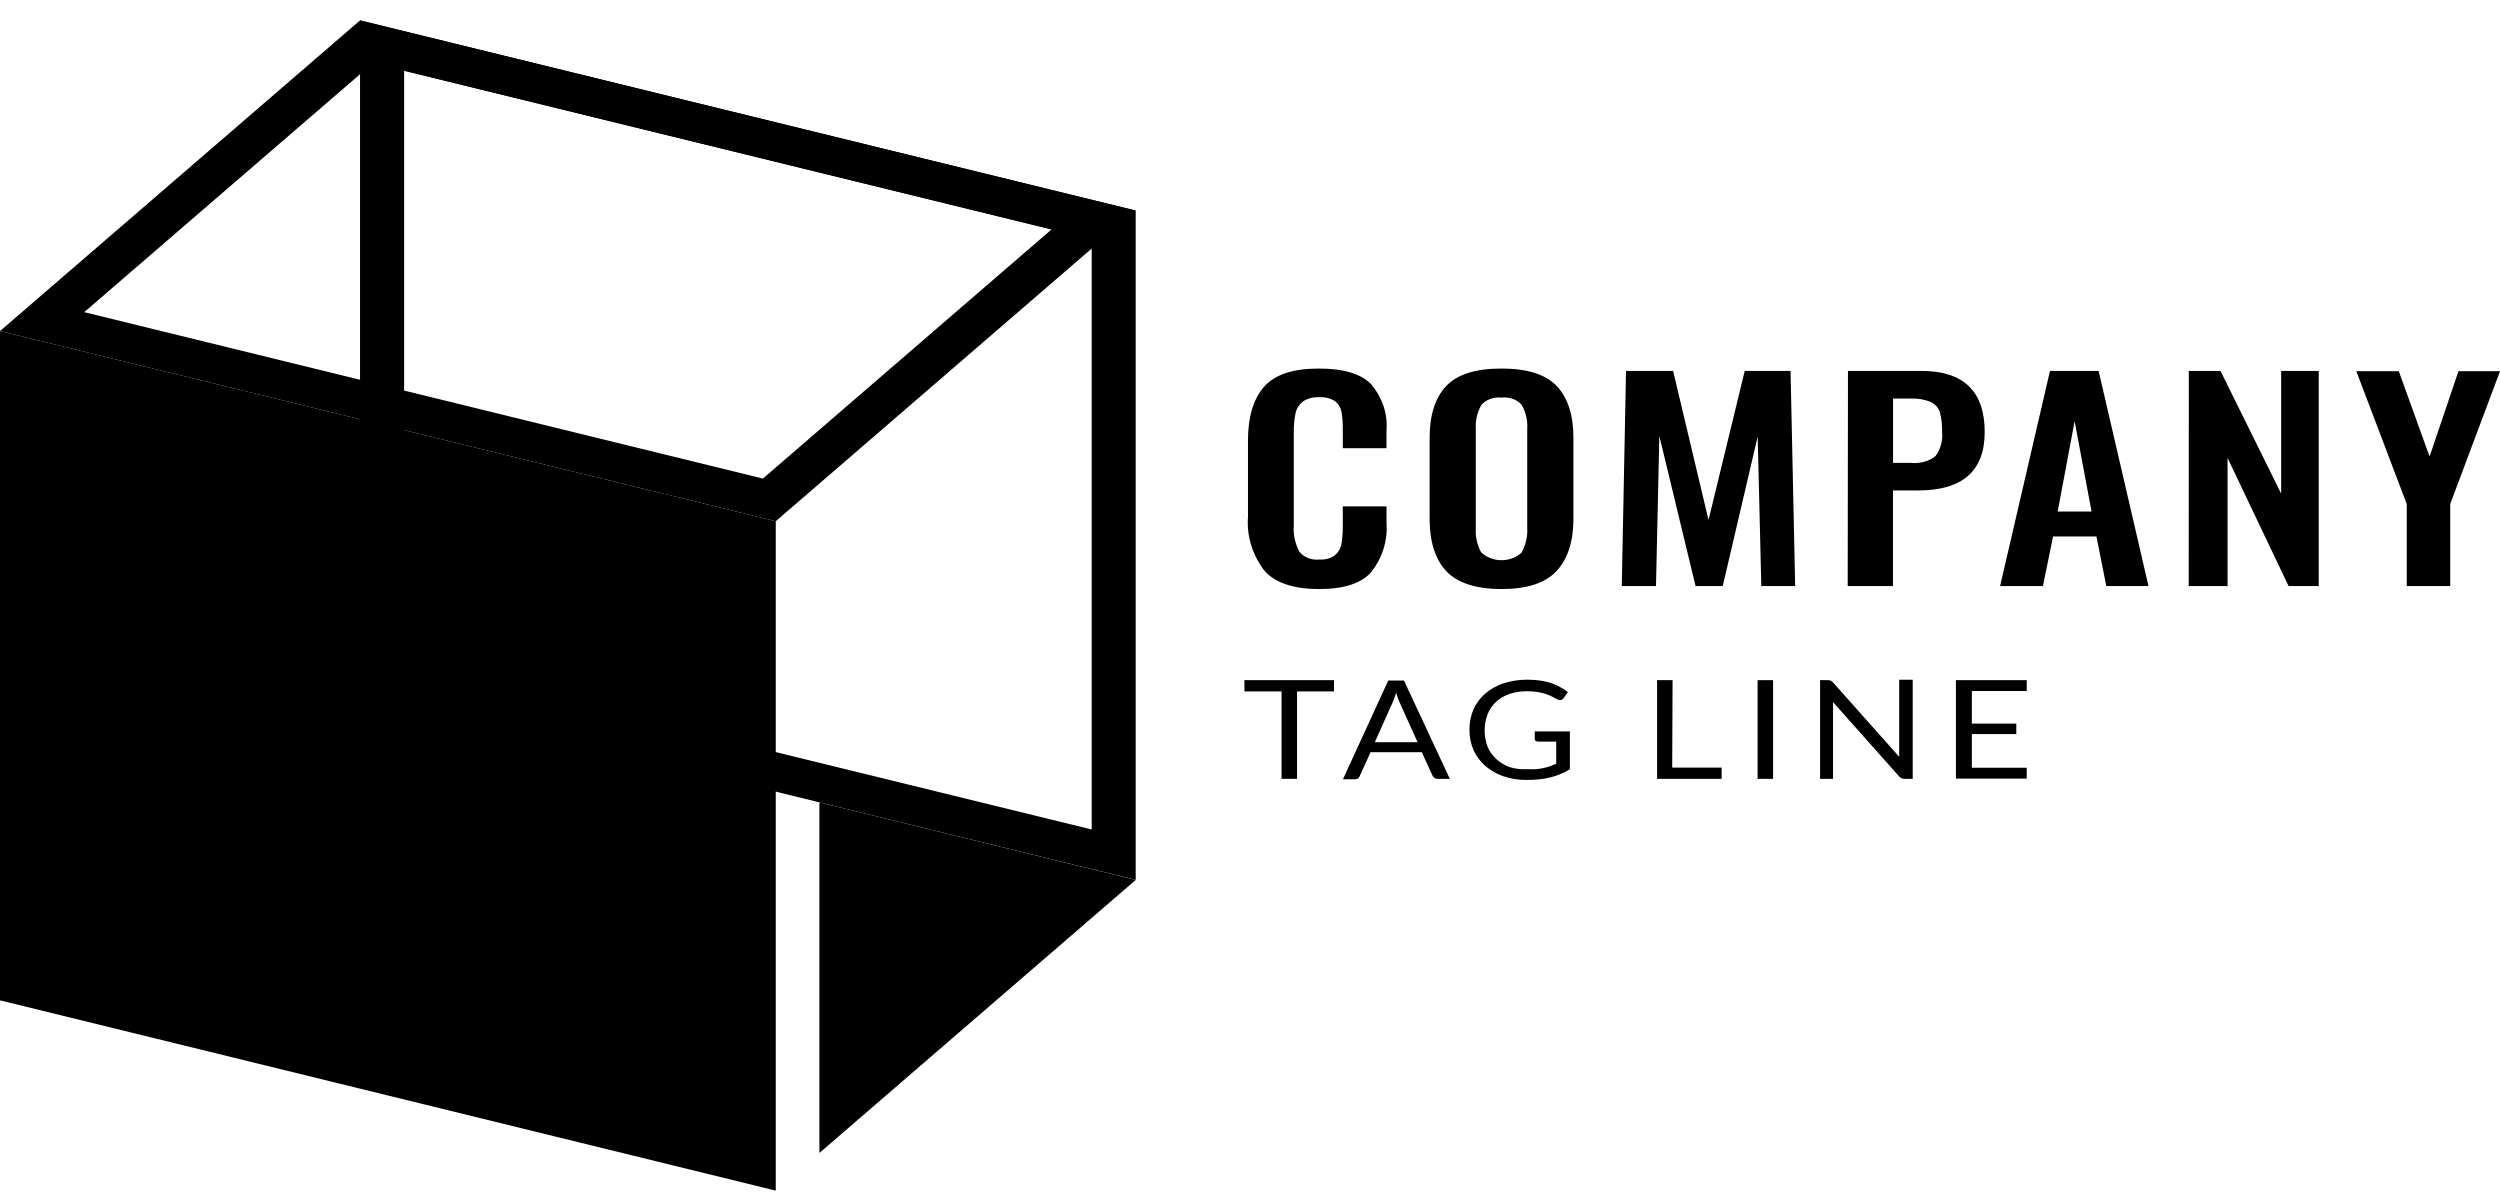
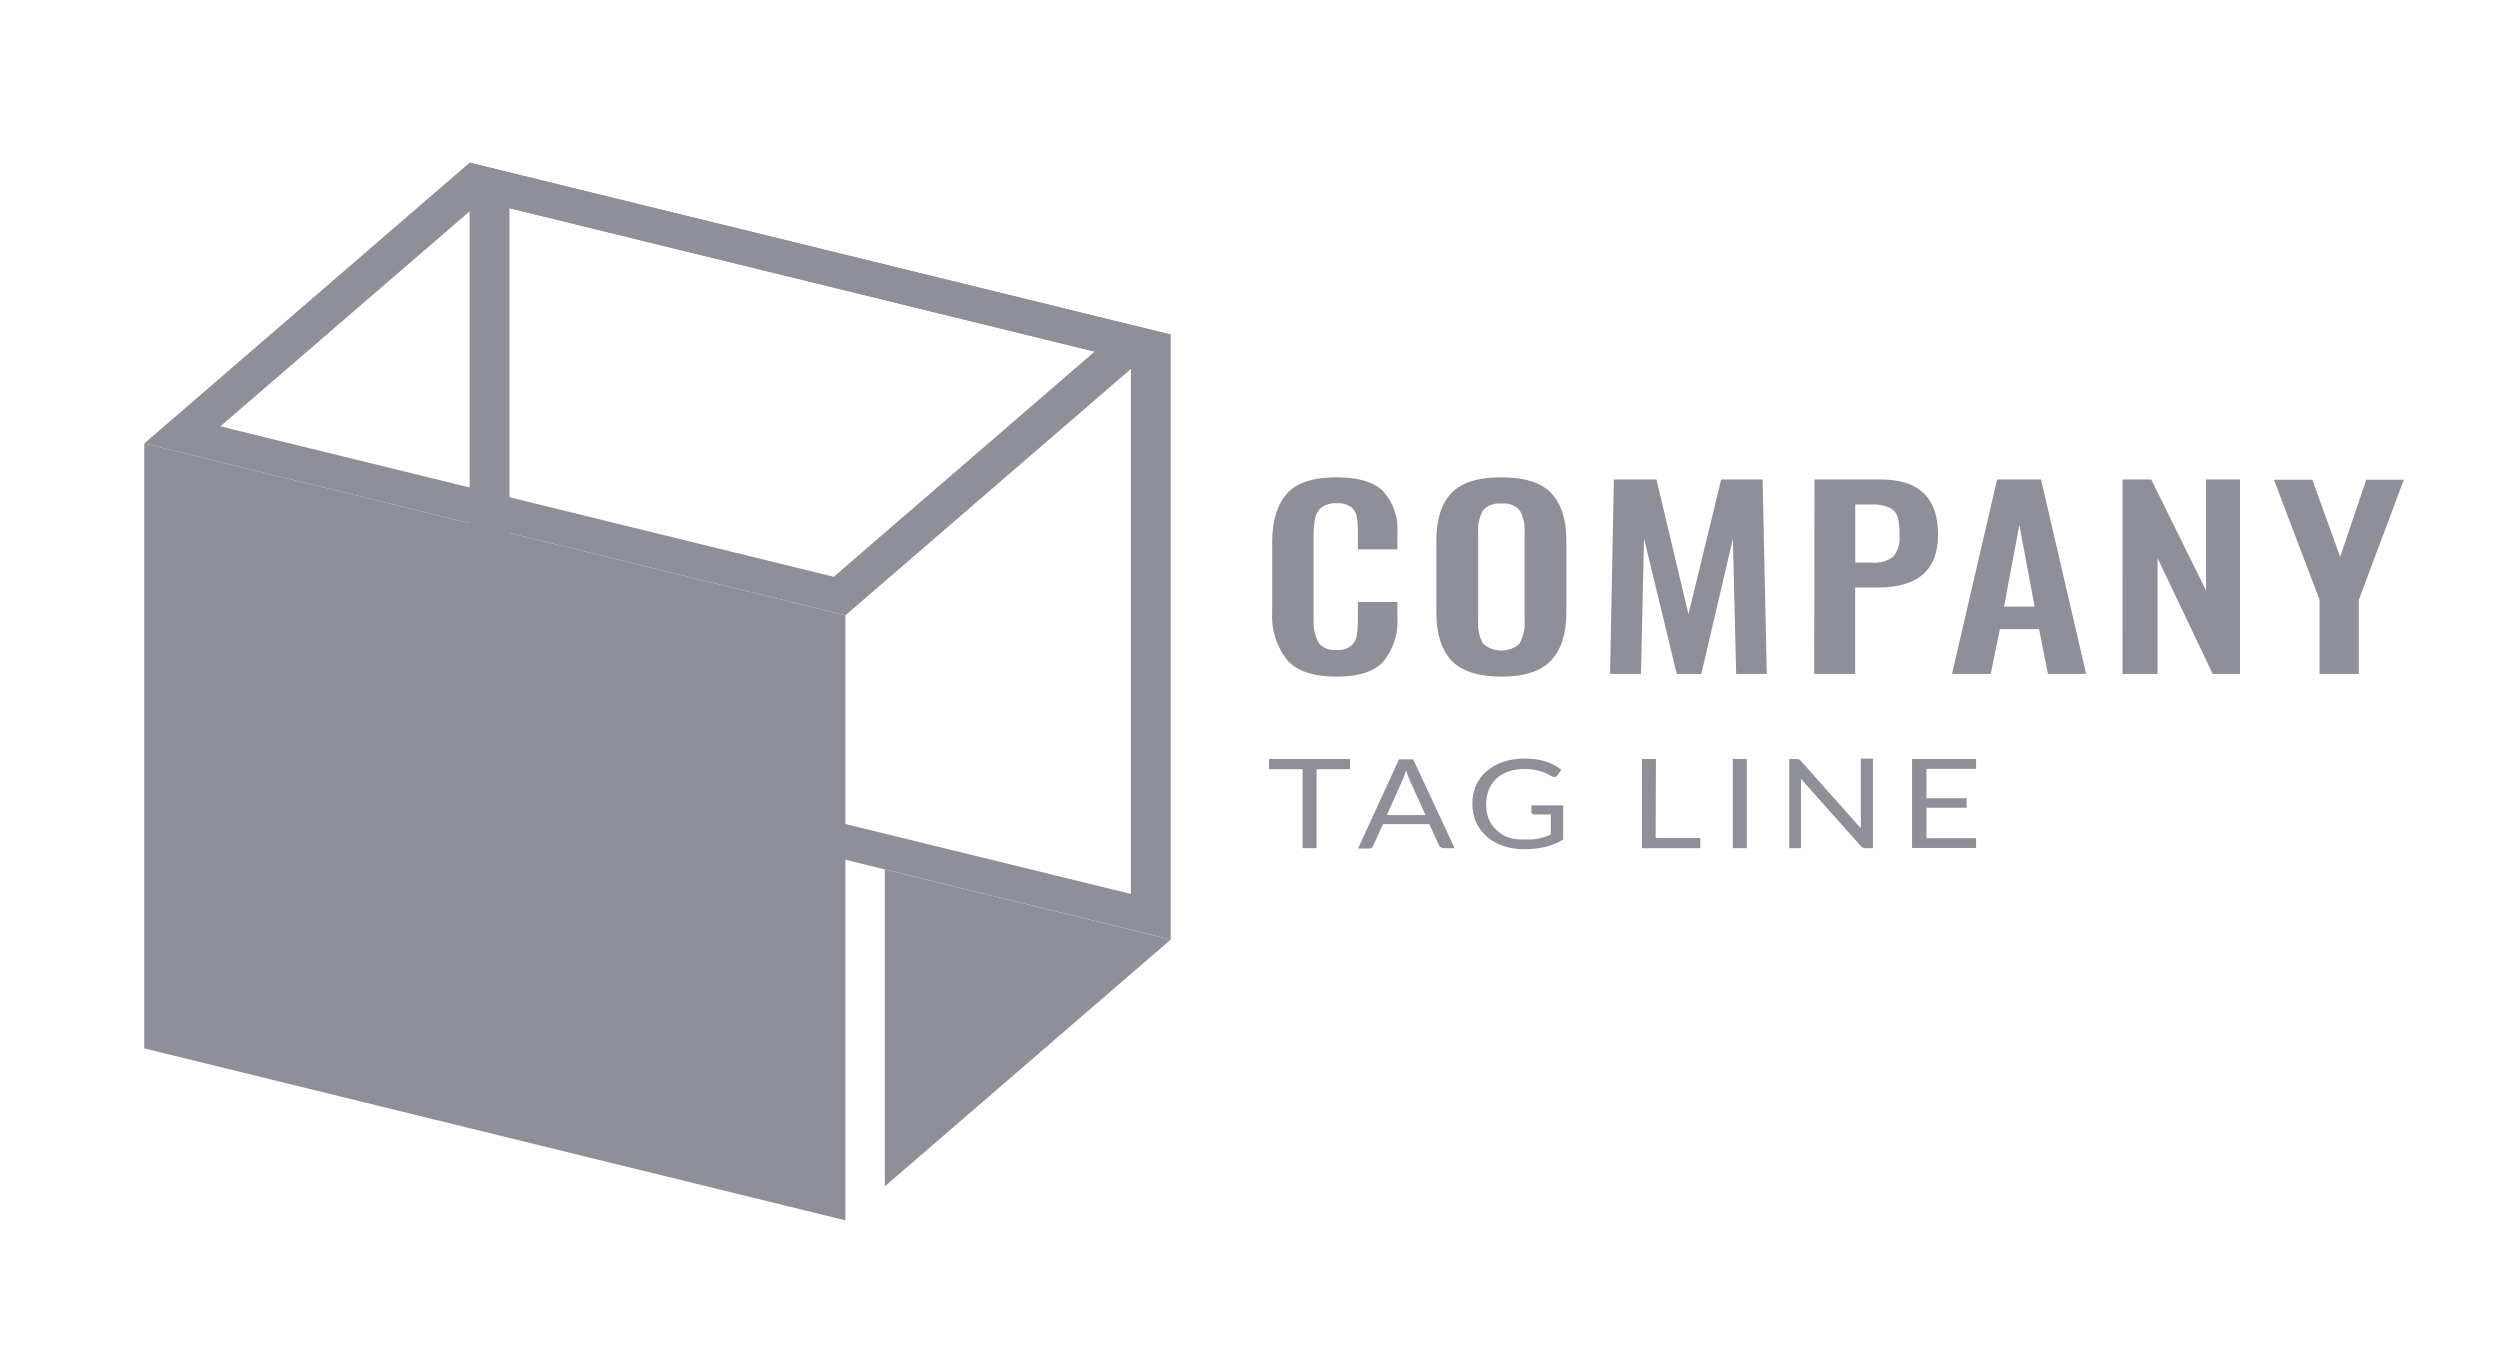
- <svg xmlns="http://www.w3.org/2000/svg" version="1.1" width="2139" height="1024" viewBox="0 0 2139 1024">
-   <g id="icomoon-ignore">
- </g>
-   <path d="M1081.558 487.954c-10.106-13.446-14.939-29.334-13.792-45.329v-65.72c0-20.145 4.572-35.455 13.712-45.93 9.143-10.474 24.845-15.688 47.106-15.644 20.919 0 35.769 4.458 44.549 13.371 9.578 11.373 14.238 25.284 13.171 39.312v15.444h-37.419v-15.644c0.132-5.122-0.23-10.242-1.085-15.31-0.537-3.466-2.423-6.672-5.345-9.093-3.843-2.61-8.684-3.875-13.56-3.543-5.125-0.33-10.21 1.004-14.254 3.743-3.259 2.683-5.432 6.199-6.199 10.028-1.074 5.363-1.566 10.802-1.472 16.245v79.76c-0.589 7.694 1.060 15.394 4.804 22.396 1.861 2.371 4.446 4.248 7.468 5.429 3.022 1.179 6.362 1.616 9.653 1.256 4.795 0.341 9.553-0.956 13.251-3.609 3.047-2.612 5.008-6.019 5.577-9.694 0.874-5.293 1.263-10.636 1.163-15.979v-16.179h37.419v14.775c1.051 14.623-3.495 29.141-12.937 41.317-8.602 9.76-23.245 14.641-44.783 14.641s-37.808-5.213-47.027-16.045z" />
-   <path d="M1237.365 488.623c-9.453-10.229-14.179-25.138-14.179-44.86v-69.131c0-19.522 4.726-34.297 14.179-44.326 9.45-10.028 25.256-15.019 47.413-14.975 22.002 0 37.731 4.993 47.181 14.975 9.453 10.028 14.256 24.804 14.256 44.326v69.131c0 19.522-4.804 34.497-14.411 44.792-9.605 10.297-25.256 15.444-47.027 15.444s-37.886-5.213-47.413-15.376zM1302.212 472.041c3.384-6.406 4.927-13.426 4.492-20.457v-84.639c0.435-6.897-1.081-13.781-4.415-20.057-1.9-2.421-4.547-4.33-7.644-5.511-3.097-1.183-6.515-1.591-9.867-1.174-3.361-0.405-6.788 0.007-9.894 1.188s-5.769 3.083-7.691 5.498c-3.409 6.258-4.952 13.153-4.494 20.057v85.040c-0.471 7.036 1.072 14.061 4.494 20.46 2.18 2.155 4.872 3.884 7.892 5.070 3.020 1.183 6.299 1.795 9.616 1.795s6.597-0.612 9.616-1.795c3.020-1.186 5.712-2.915 7.894-5.070v-0.403z" />
-   <path d="M1391.225 317.349h40.289l30.292 127.549 30.991-127.549h39.203l3.95 184.104h-28.975l-3.099-127.95-29.905 127.95h-23.245l-30.989-128.419-2.867 128.419h-29.286l3.641-184.104z" />
-   <path d="M1581.122 317.349h62.755c36.154 0 54.231 17.426 54.231 52.276 0 33.38-19.033 50.049-57.098 50.003h-21.383v81.824h-38.737l0.232-184.104zM1634.734 396.031c3.827 0.419 7.714 0.116 11.394-0.887 3.677-1.004 7.061-2.685 9.912-4.929 4.442-6.217 6.401-13.519 5.577-20.789 0.203-5.616-0.421-11.232-1.859-16.712-0.553-1.832-1.522-3.548-2.851-5.052-1.331-1.504-2.995-2.763-4.897-3.707-5.377-2.225-11.321-3.236-17.276-2.94h-15.030v55.016h15.030z" />
-   <path d="M1753.969 317.349h41.604l42.689 184.104h-36.104l-8.445-42.45h-37.11l-8.677 42.45h-36.646l42.687-184.104zM1789.531 437.678l-14.488-77.278-14.488 77.278h28.977z" />
-   <path d="M1872.739 317.349h27.116l51.91 105.021v-105.021h32.154v184.104h-25.8l-52.219-109.634v109.634h-33.237l0.077-184.104z" />
-   <path d="M2059.223 431.254l-43.154-113.648h36.336l26.342 73.002 24.715-73.002h35.56l-42.61 113.648v70.194h-37.189v-70.194z" />
-   <path d="M1141.371 581.941v9.628h-31.61v74.809h-13.248v-74.809h-31.764v-9.628h76.623z" />
-   <path d="M1240.46 666.383h-10.229c-1.038 0.057-2.062-0.23-2.865-0.801-0.774-0.489-1.368-1.163-1.704-1.939l-9.143-20.054h-43.852l-9.141 20.054c-0.262 0.84-0.737 1.616-1.395 2.273-0.81 0.56-1.83 0.844-2.867 0.801h-10.226l38.737-84.432h13.483l39.203 84.098zM1176.307 635.030h36.57l-15.497-34.361c-1.142-2.599-2.1-5.254-2.867-7.955-0.542 1.604-1.006 3.143-1.47 4.481l-1.395 3.543-15.342 34.293z" />
-   <path d="M1307.243 658.095c2.426 0.109 4.856 0.109 7.284 0 2.094-0.187 4.167-0.523 6.196-1.004 1.898-0.403 3.764-0.915 5.58-1.538 1.704-0.601 3.409-1.336 5.191-2.073v-18.987h-15.497c-0.382 0.018-0.765-0.032-1.126-0.146-0.36-0.116-0.687-0.294-0.965-0.523-0.255-0.189-0.455-0.426-0.589-0.692s-0.198-0.555-0.184-0.847v-6.485h30.060v32.361c-2.453 1.516-5.045 2.856-7.748 4.012-2.763 1.176-5.639 2.139-8.599 2.874-3.168 0.806-6.408 1.386-9.685 1.739-3.755 0.36-7.532 0.539-11.312 0.535-6.681 0.050-13.31-1.017-19.524-3.143-5.798-2.012-11.068-5.013-15.494-8.825-4.312-3.85-7.71-8.392-9.994-13.371-2.442-5.598-3.65-11.539-3.564-17.517-0.082-6.019 1.099-11.997 3.486-17.651 2.228-5.004 5.632-9.557 9.994-13.371 4.421-3.8 9.694-6.779 15.494-8.759 6.636-2.155 13.676-3.22 20.764-3.143 3.607-0.005 7.209 0.241 10.77 0.735 3.147 0.441 6.237 1.158 9.218 2.139 2.71 0.878 5.307 1.998 7.748 3.343 2.373 1.32 4.628 2.794 6.74 4.412l-3.718 5.216c-0.291 0.476-0.726 0.876-1.258 1.158-0.53 0.282-1.14 0.437-1.764 0.446-0.858-0.023-1.691-0.255-2.403-0.669-1.161-0.535-2.401-1.201-3.796-2.005-1.648-0.892-3.384-1.652-5.191-2.273-2.31-0.799-4.694-1.427-7.127-1.873-3.245-0.514-6.54-0.762-9.84-0.735-5.113-0.048-10.188 0.746-14.953 2.339-4.312 1.493-8.199 3.775-11.389 6.688-3.211 3.036-5.664 6.608-7.207 10.497-3.461 9.143-3.461 19.001 0 28.146 1.695 3.971 4.335 7.594 7.748 10.631 3.177 2.897 7.034 5.177 11.312 6.686 4.927 1.459 10.147 2.030 15.34 1.673z" />
-   <path d="M1430.742 656.75h42.303v9.628h-55.241v-84.437h13.248l-0.309 74.809z" />
-   <path d="M1517.049 666.378h-13.248v-84.437h13.248v84.437z" />
-   <path d="M1566.324 582.344c0.785 0.387 1.472 0.91 2.014 1.538l56.634 63.647c-0.077-1.001-0.077-2.007 0-3.008 0-0.935 0-1.873 0-2.742v-60.17h11.542v84.776h-6.661c-0.988 0.068-1.977-0.093-2.867-0.469-0.806-0.421-1.513-0.965-2.091-1.604l-56.557-63.581c0 1.001 0 1.939 0 2.874s0 1.805 0 2.608v60.173h-11.080v-84.441h6.895c0.749 0 1.488 0.137 2.171 0.4z" />
-   <path d="M1734.058 581.941v9.293h-46.949v27.878h38.040v8.959h-38.040v28.815h46.949v9.291h-60.584v-84.237h60.584z" />
-   <path d="M345.775 60.5l588.272 144.134v505.072l-588.272-144.068v-505.139zM308.044 17.447v572.727l663.657 162.652v-572.66l-663.657-162.719z" />
-   <path d="M663.734 1018.691l-663.734-162.789v-572.666l663.734 162.72v572.735z" />
-   <path d="M319.044 54.015l580.601 142.327-246.914 213.124-580.679-142.395 246.992-213.055zM308.042 17.447l-308.042 265.803 663.734 162.716 307.965-265.802-663.657-162.717z" />
-   <path d="M701.078 986.474l270.62-233.577-270.62-66.383v299.959z" />
+ <svg xmlns="http://www.w3.org/2000/svg" width="104" height="56" viewBox="0 0 104 56" fill="none">
+   <path d="M53.529 27.443C53.085 26.852 52.873 26.154 52.923 25.451V22.563C52.923 21.678 53.124 21.005 53.526 20.545C53.928 20.084 54.618 19.855 55.596 19.857C56.515 19.857 57.168 20.053 57.554 20.445C57.975 20.945 58.179 21.556 58.133 22.172V22.851H56.488V22.164C56.494 21.939 56.478 21.714 56.44 21.491C56.417 21.339 56.334 21.198 56.206 21.091C56.037 20.977 55.824 20.921 55.61 20.936C55.384 20.921 55.161 20.98 54.983 21.1C54.84 21.218 54.745 21.372 54.711 21.541C54.664 21.776 54.642 22.015 54.646 22.255V25.76C54.62 26.098 54.693 26.436 54.857 26.744C54.939 26.848 55.053 26.931 55.185 26.983C55.318 27.034 55.465 27.054 55.61 27.038C55.82 27.053 56.029 26.996 56.192 26.879C56.326 26.764 56.412 26.615 56.437 26.453C56.475 26.221 56.492 25.986 56.488 25.751V25.04H58.133V25.689C58.179 26.332 57.979 26.97 57.564 27.505C57.186 27.934 56.542 28.148 55.596 28.148C54.65 28.148 53.934 27.919 53.529 27.443Z" fill="#8E8F99" />
+   <path d="M60.376 27.473C59.961 27.023 59.753 26.368 59.753 25.501V22.463C59.753 21.605 59.961 20.956 60.376 20.515C60.792 20.075 61.486 19.855 62.46 19.857C63.427 19.857 64.118 20.077 64.533 20.515C64.949 20.956 65.16 21.605 65.16 22.463V25.501C65.16 26.359 64.949 27.017 64.527 27.47C64.105 27.922 63.417 28.148 62.46 28.148C61.503 28.148 60.795 27.919 60.376 27.473ZM63.226 26.744C63.375 26.462 63.443 26.154 63.423 25.845V22.125C63.443 21.822 63.376 21.52 63.23 21.244C63.146 21.138 63.03 21.054 62.894 21.002C62.758 20.95 62.607 20.932 62.46 20.95C62.312 20.933 62.162 20.951 62.025 21.003C61.889 21.054 61.772 21.138 61.687 21.244C61.537 21.519 61.47 21.822 61.49 22.125V25.863C61.469 26.172 61.537 26.48 61.687 26.762C61.783 26.856 61.901 26.932 62.034 26.985C62.167 27.037 62.311 27.063 62.457 27.063C62.602 27.063 62.746 27.037 62.879 26.985C63.012 26.932 63.13 26.856 63.226 26.762V26.744Z" fill="#8E8F99" />
+   <path d="M67.138 19.946H68.908L70.24 25.551L71.601 19.946H73.324L73.498 28.037H72.225L72.088 22.414L70.774 28.037H69.753L68.391 22.393L68.265 28.037H66.978L67.138 19.946Z" fill="#8E8F99" />
+   <path d="M75.483 19.946H78.241C79.829 19.946 80.624 20.712 80.624 22.243C80.624 23.71 79.787 24.443 78.115 24.441H77.175V28.037H75.473L75.483 19.946ZM77.839 23.404C78.007 23.422 78.178 23.409 78.34 23.365C78.501 23.321 78.65 23.247 78.775 23.148C78.97 22.875 79.056 22.554 79.02 22.235C79.029 21.988 79.002 21.741 78.939 21.5C78.914 21.42 78.872 21.344 78.813 21.278C78.755 21.212 78.682 21.157 78.598 21.115C78.362 21.017 78.101 20.973 77.839 20.986H77.178V23.404H77.839Z" fill="#8E8F99" />
+   <path d="M83.079 19.946H84.907L86.783 28.037H85.196L84.825 26.171H83.195L82.813 28.037H81.203L83.079 19.946ZM84.641 25.234L84.005 21.838L83.368 25.234H84.641Z" fill="#8E8F99" />
+   <path d="M88.298 19.946H89.49L91.771 24.561V19.946H93.184V28.037H92.05L89.755 23.219V28.037H88.295L88.298 19.946Z" fill="#8E8F99" />
+   <path d="M96.493 24.952L94.597 19.957H96.194L97.351 23.165L98.437 19.957H100L98.127 24.952V28.036H96.493V24.952Z" fill="#8E8F99" />
+   <path d="M56.158 31.574V31.997H54.769V35.284H54.187V31.997H52.791V31.574H56.158Z" fill="#8E8F99" />
+   <path d="M60.512 35.284H60.063C60.017 35.287 59.972 35.274 59.937 35.249C59.903 35.228 59.877 35.198 59.862 35.164L59.46 34.283H57.533L57.132 35.164C57.12 35.201 57.099 35.235 57.07 35.264C57.035 35.288 56.99 35.301 56.944 35.299H56.495L58.197 31.589H58.79L60.512 35.284ZM57.693 33.907H59.3L58.619 32.397C58.569 32.282 58.527 32.166 58.493 32.047C58.469 32.117 58.449 32.185 58.429 32.244L58.367 32.4L57.693 33.907Z" fill="#8E8F99" />
+   <path d="M63.447 34.92C63.554 34.925 63.661 34.925 63.767 34.92C63.859 34.912 63.95 34.897 64.04 34.876C64.123 34.858 64.205 34.836 64.285 34.809C64.36 34.782 64.435 34.75 64.513 34.717V33.883H63.832C63.815 33.884 63.798 33.882 63.782 33.877C63.767 33.871 63.752 33.864 63.74 33.854C63.729 33.845 63.72 33.835 63.714 33.823C63.708 33.812 63.705 33.799 63.706 33.786V33.501H65.027V34.923C64.919 34.99 64.805 35.049 64.686 35.099C64.565 35.151 64.439 35.193 64.309 35.226C64.169 35.261 64.027 35.287 63.883 35.302C63.718 35.318 63.552 35.326 63.386 35.326C63.092 35.328 62.801 35.281 62.528 35.188C62.273 35.099 62.041 34.967 61.847 34.8C61.657 34.63 61.508 34.431 61.408 34.212C61.3 33.966 61.247 33.705 61.251 33.442C61.248 33.178 61.3 32.915 61.404 32.667C61.502 32.447 61.652 32.247 61.844 32.079C62.038 31.912 62.27 31.781 62.525 31.694C62.816 31.599 63.126 31.553 63.437 31.556C63.596 31.556 63.754 31.567 63.91 31.588C64.049 31.608 64.184 31.639 64.315 31.682C64.434 31.721 64.549 31.77 64.656 31.829C64.76 31.887 64.859 31.952 64.952 32.023L64.789 32.252C64.776 32.273 64.757 32.291 64.733 32.303C64.71 32.316 64.683 32.322 64.656 32.323C64.618 32.322 64.582 32.312 64.55 32.293C64.499 32.27 64.445 32.241 64.383 32.205C64.311 32.166 64.235 32.133 64.155 32.105C64.054 32.07 63.949 32.043 63.842 32.023C63.7 32.001 63.555 31.99 63.41 31.991C63.185 31.989 62.962 32.024 62.753 32.094C62.563 32.159 62.392 32.26 62.252 32.388C62.111 32.521 62.003 32.678 61.935 32.849C61.783 33.251 61.783 33.684 61.935 34.086C62.01 34.26 62.126 34.419 62.276 34.553C62.416 34.68 62.585 34.78 62.773 34.847C62.99 34.911 63.219 34.936 63.447 34.92Z" fill="#8E8F99" />
+   <path d="M68.874 34.861H70.733V35.284H68.306V31.574H68.888L68.874 34.861Z" fill="#8E8F99" />
+   <path d="M72.667 35.284H72.085V31.574H72.667V35.284Z" fill="#8E8F99" />
+   <path d="M74.833 31.591C74.867 31.608 74.897 31.631 74.921 31.659L77.41 34.456C77.406 34.412 77.406 34.368 77.41 34.324C77.41 34.283 77.41 34.241 77.41 34.203V31.559H77.917V35.285H77.624C77.581 35.288 77.537 35.28 77.498 35.264C77.463 35.245 77.432 35.221 77.406 35.193L74.921 32.399C74.921 32.443 74.921 32.484 74.921 32.526C74.921 32.567 74.921 32.605 74.921 32.64V35.285H74.434V31.574H74.737C74.77 31.574 74.803 31.58 74.833 31.591Z" fill="#8E8F99" />
+   <path d="M82.204 31.574V31.982H80.141V33.207H81.812V33.601H80.141V34.867H82.204V35.275H79.541V31.574H82.204Z" fill="#8E8F99" />
+   <path d="M21.195 8.659L47.047 14.993V37.188L21.195 30.857V8.659ZM19.537 6.767V31.935L48.702 39.083V13.918L19.537 6.767Z" fill="#8E8F99" />
+   <path d="M35.168 50.767L6 43.613V18.447L35.168 25.598V50.767Z" fill="#8E8F99" />
+   <path d="M20.02 8.374L45.535 14.628L34.684 23.994L9.166 17.736L20.02 8.374ZM19.537 6.767L6 18.448L35.168 25.598L48.702 13.917L19.537 6.767Z" fill="#8E8F99" />
+   <path d="M36.809 49.351L48.702 39.086L36.809 36.169V49.351Z" fill="#8E8F99" />
</svg>
